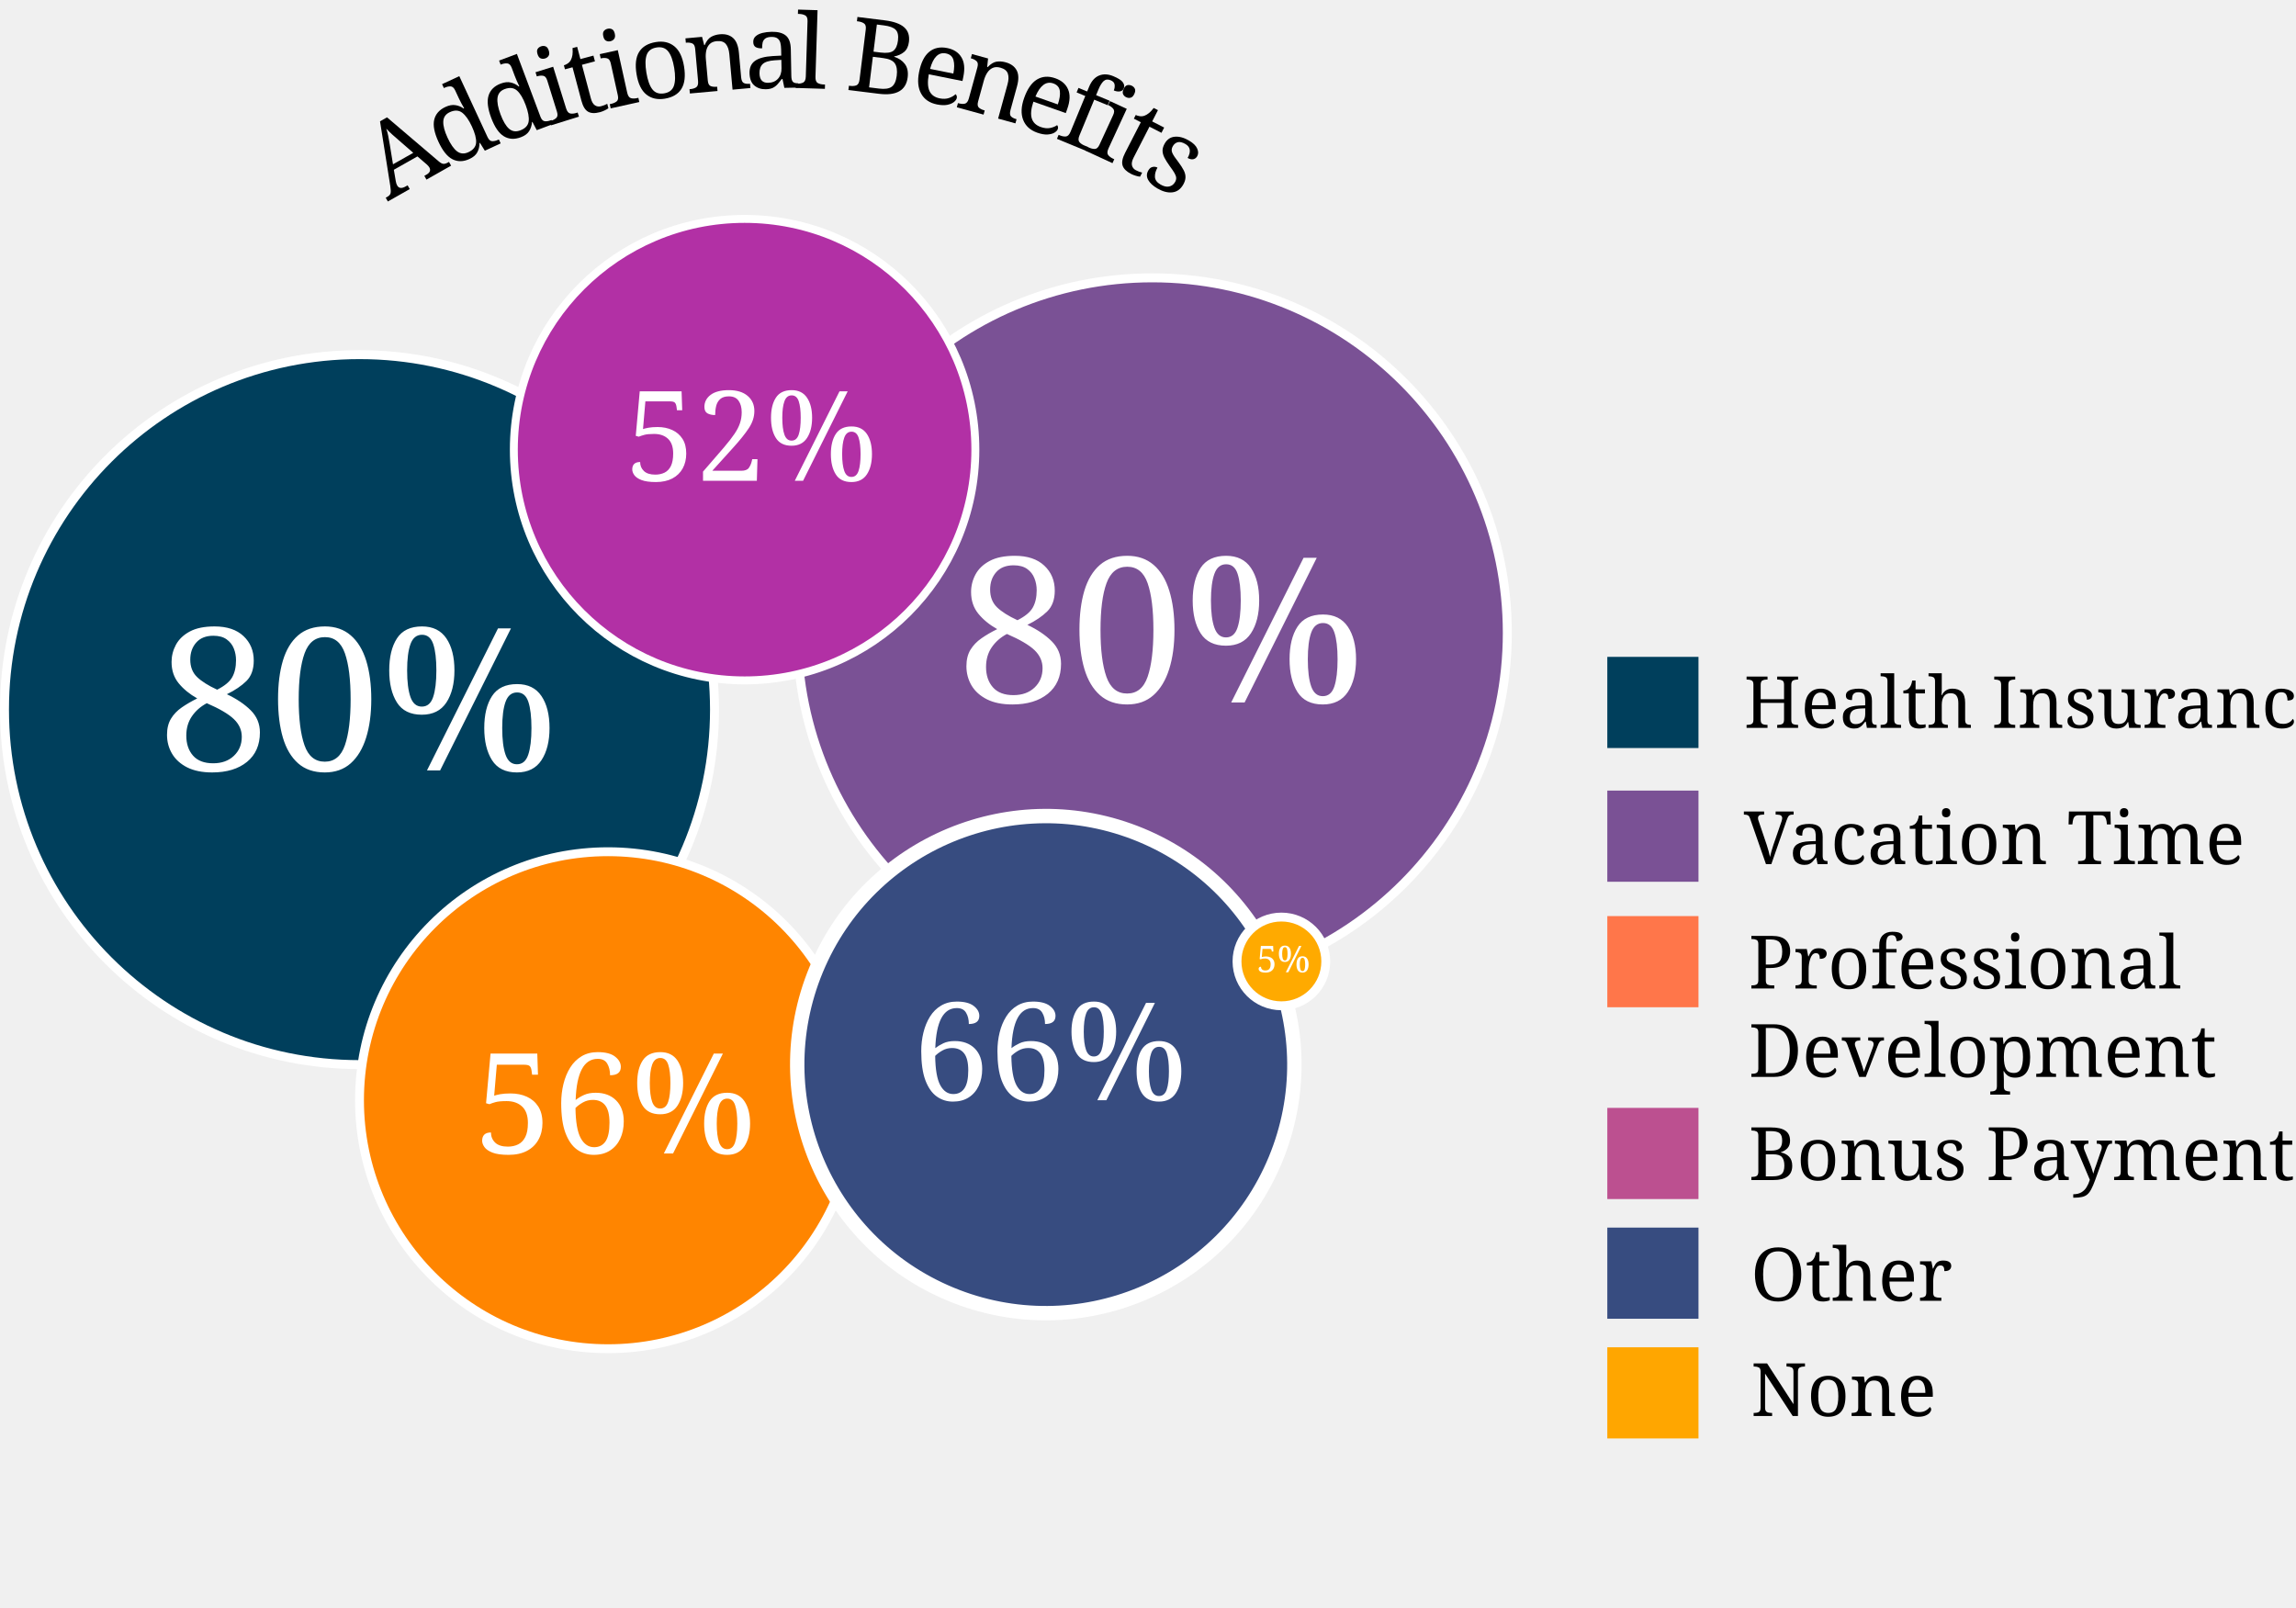
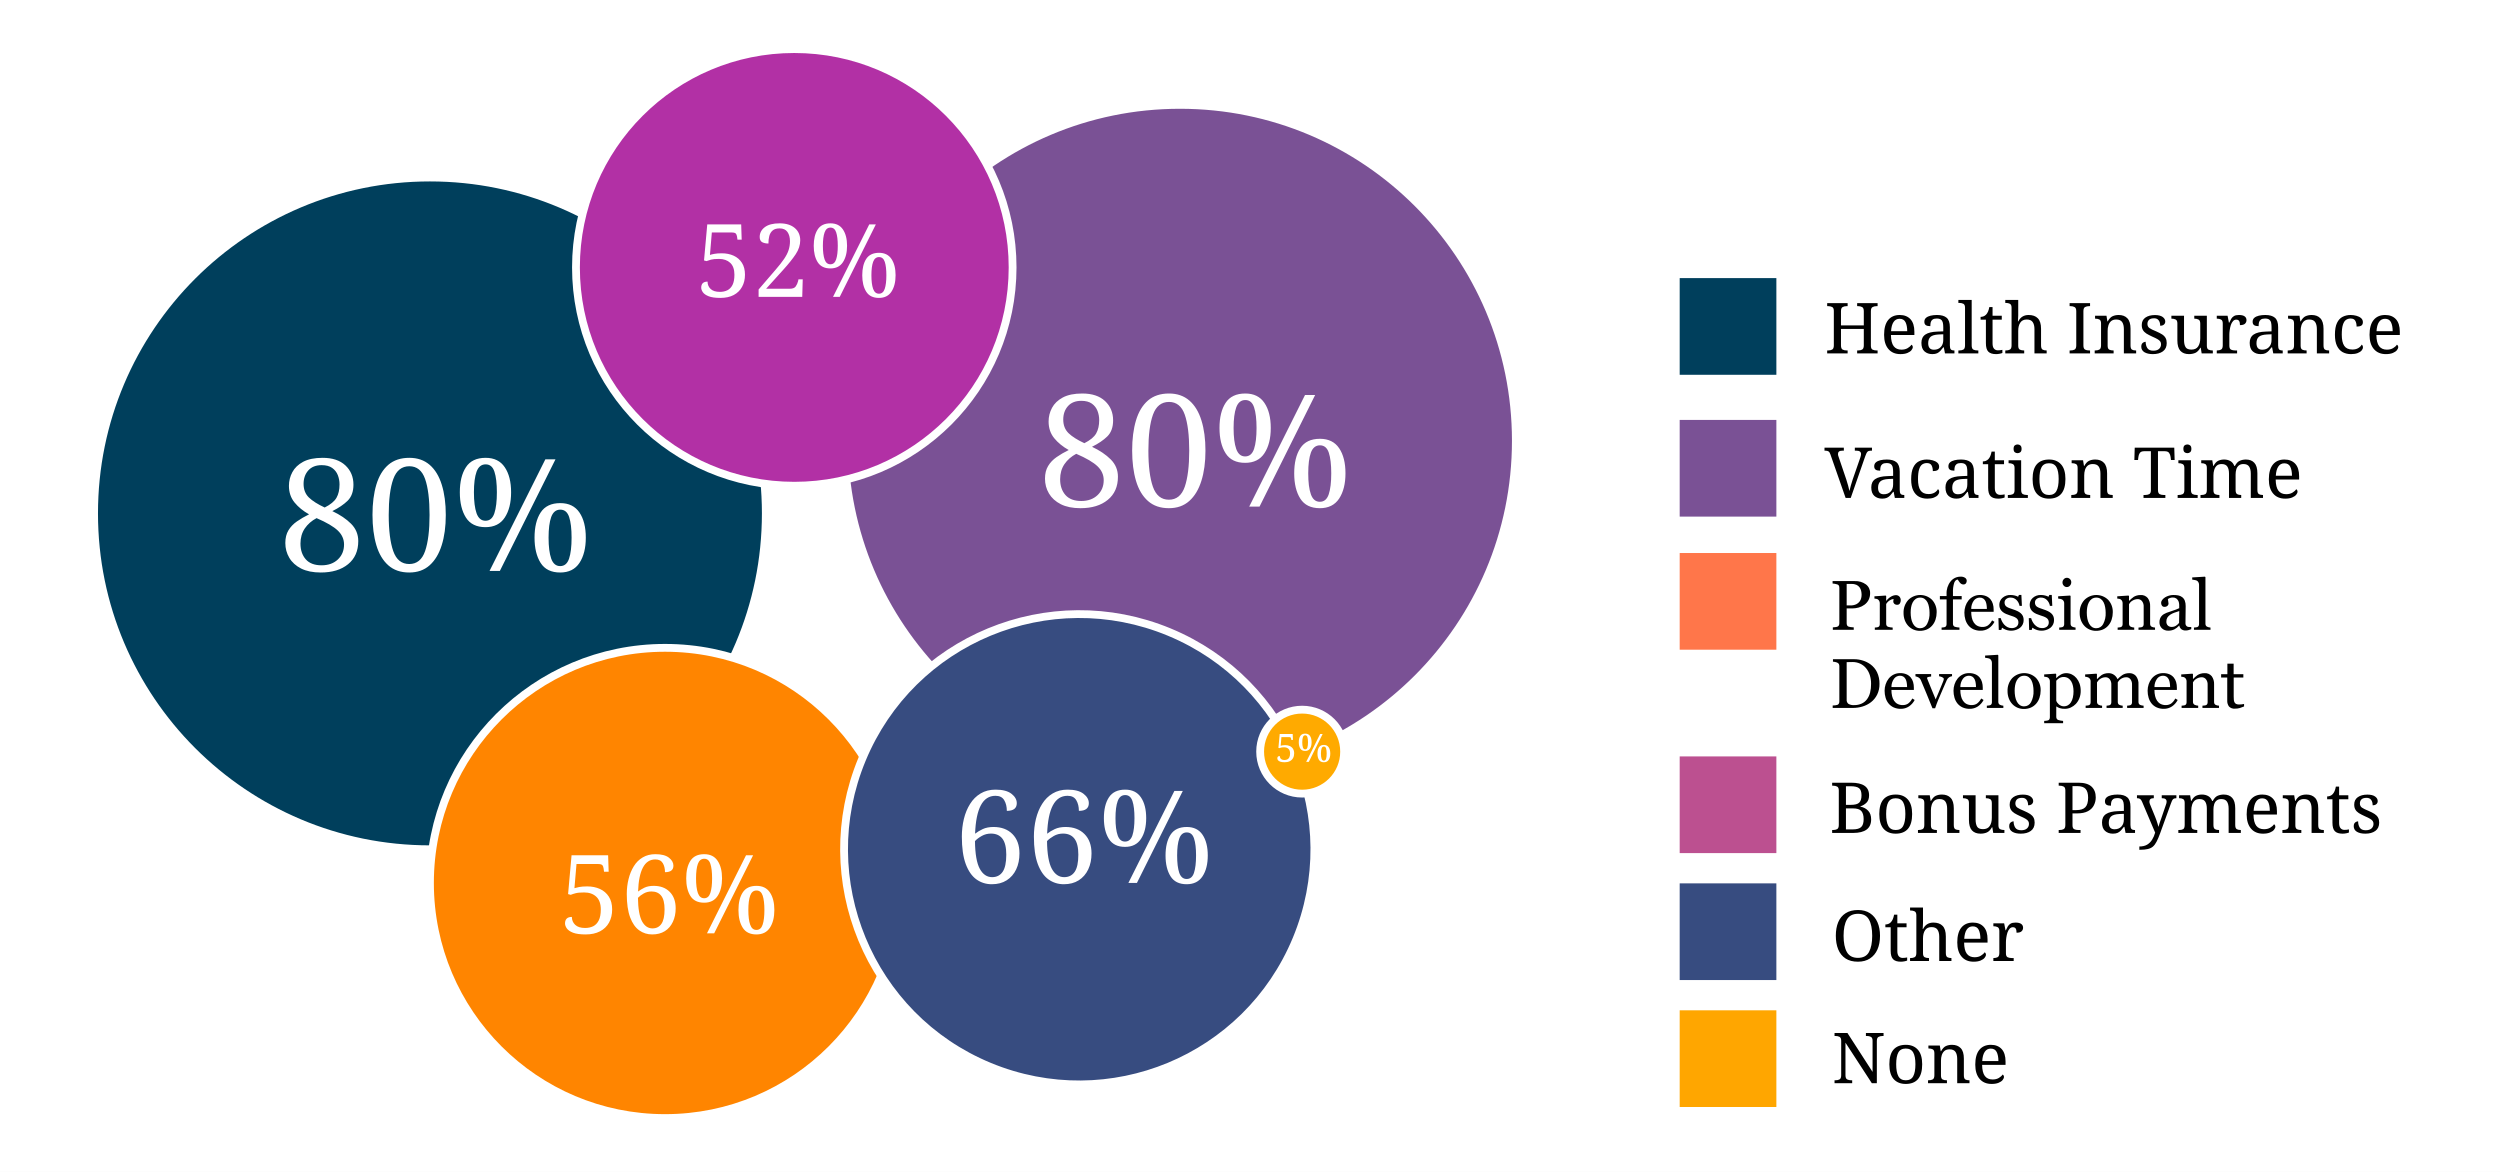
- <svg xmlns="http://www.w3.org/2000/svg" viewBox="0 0 623.295 436.453">
+ <svg xmlns="http://www.w3.org/2000/svg" viewBox="0 0 640 300">
  <defs>
-     <style>.cls-1{font-size:28px;}.cls-1,.cls-11,.cls-13,.cls-15,.cls-17,.cls-19,.cls-2,.cls-21,.cls-3{font-family:Georgia;}.cls-2{font-size:20px;}.cls-3{font-size:19.5px;}.cls-10,.cls-4{fill:#003f5c;}.cls-12,.cls-5{fill:#7a5195;}.cls-6{fill:#ff764a;}.cls-7{fill:#bc5090;}.cls-18,.cls-8{fill:#374c80;}.cls-9{fill:#ffa600;}.cls-10,.cls-12,.cls-14,.cls-16,.cls-18,.cls-20{stroke:#fff;stroke-miterlimit:10;}.cls-10{stroke-width:2.435px;}.cls-11{font-size:54px;}.cls-11,.cls-13,.cls-15,.cls-17,.cls-19,.cls-21{fill:#fff;}.cls-12{stroke-width:2.435px;}.cls-13{font-size:55px;}.cls-14{fill:#b230a5;stroke-width:2.153px;}.cls-15{font-size:34px;}.cls-16{fill:#ff8500;stroke-width:2.408px;}.cls-17{font-size:38px;}.cls-18{stroke-width:3.903px;}.cls-19{font-size:37px;}.cls-20{fill:#fa0;stroke-width:2.409px;}.cls-21{font-size:10px;}</style>
+     <style>.cls-1,.cls-10,.cls-13,.cls-15,.cls-17,.cls-19{fill:#fff;}.cls-2{font-size:18px;}.cls-10,.cls-13,.cls-15,.cls-17,.cls-19,.cls-2{font-family:Georgia;}.cls-3,.cls-9{fill:#003f5c;}.cls-11,.cls-4{fill:#7a5195;}.cls-5{fill:#ff764a;}.cls-6{fill:#bc5090;}.cls-16,.cls-7{fill:#374c80;}.cls-8{fill:#ffa600;}.cls-11,.cls-12,.cls-14,.cls-16,.cls-18,.cls-9{stroke:#fff;stroke-miterlimit:10;stroke-width:2px;}.cls-10{font-size:40px;}.cls-12{fill:#b230a5;}.cls-13{font-size:26px;}.cls-14{fill:#ff8500;}.cls-15{font-size:28px;}.cls-17{font-size:33px;}.cls-18{fill:#fa0;}.cls-19{font-size:10px;}</style>
  </defs>
  <g id="Layer_2" data-name="Layer 2">
    <g id="Actual_Role_Breakdown" data-name="Actual Role Breakdown">
-       <g id="Headline">
-         <text id="Headline-2" data-name="Headline" class="cls-1" transform="translate(105.2912 54.6999) rotate(-29.5286)">A</text>
-         <text class="cls-1" transform="translate(120.7776 45.9443) rotate(-24.8665)">d</text>
-         <text class="cls-1" transform="translate(134.5206 39.5366) rotate(-20.5526)">d</text>
-         <text class="cls-1" transform="matrix(0.9548, -0.2972, 0.2972, 0.9548, 148.9576, 34.2225)">i</text>
-         <text class="cls-1" transform="translate(156.3007 31.9098) rotate(-14.886)">t</text>
-         <text class="cls-1" transform="translate(165.1604 29.5596) rotate(-12.4837)">i</text>
-         <text class="cls-1" transform="translate(172.5024 27.8196) rotate(-9.3624)">o</text>
-         <text class="cls-1" transform="translate(186.5056 25.4515) rotate(-5.1477)">n</text>
-         <text class="cls-1" transform="translate(202.1499 24.057) rotate(-1.0984)">a</text>
-         <text class="cls-1" transform="matrix(0.9995, 0.0313, -0.0313, 0.9995, 215.6223, 23.8592)">l</text>
-         <text class="cls-1" transform="matrix(0.9979, 0.0652, -0.0652, 0.9979, 223.2203, 24.1008)"> </text>
-         <text class="cls-1" transform="matrix(0.9924, 0.123, -0.123, 0.9924, 229.2597, 24.3057)">B</text>
-         <text class="cls-1" transform="matrix(0.9805, 0.1964, -0.1964, 0.9805, 246.5327, 26.5019)">e</text>
-         <text class="cls-1" transform="translate(258.9936 28.9127) rotate(15.3648)">n</text>
-         <text class="cls-1" transform="translate(274.0978 33.0864) rotate(19.4025)">e</text>
-         <text class="cls-1" transform="translate(286.2373 37.4059) rotate(22.4423)">f</text>
-         <text class="cls-1" transform="matrix(0.908, 0.4189, -0.4189, 0.908, 294.1986, 40.6937)">i</text>
-         <text class="cls-1" transform="translate(301.2143 43.9025) rotate(27.1624)">t</text>
-         <text class="cls-1" transform="matrix(0.8654, 0.5011, -0.5011, 0.8654, 309.2813, 47.9891)">s</text>
+       <g id="background">
+         <rect class="cls-1" width="640" height="300" />
      </g>
      <g id="Legend">
-         <text class="cls-2" transform="translate(475.293 384.439)">None </text>
-         <text class="cls-2" transform="translate(475.2932 353.146)">Other</text>
-         <text class="cls-2" transform="translate(474.6802 320.3689)">Bonus Payments</text>
-         <text class="cls-2" transform="translate(474.6802 268.3689)">Professional<tspan x="0" y="24">Development</tspan>
-         </text>
-         <text class="cls-2" transform="translate(473.4082 234.6035)">Vacation Time</text>
-         <text class="cls-3" transform="translate(473.4082 197.6035)">Health Insurance</text>
-         <rect id="Swatch_1" data-name="Swatch 1" class="cls-4" x="436.337" y="178.332" width="24.751" height="24.751" transform="translate(639.4197 -258.0059) rotate(90)" />
-         <rect id="Swatch_2" data-name="Swatch 2" class="cls-5" x="436.337" y="214.638" width="24.751" height="24.751" transform="translate(675.7258 -221.6999) rotate(90)" />
-         <rect id="Swatch_3" data-name="Swatch 3" class="cls-6" x="436.337" y="248.709" width="24.751" height="24.751" transform="translate(709.7973 -187.6284) rotate(90)" />
-         <rect id="Swatch_4" data-name="Swatch 4" class="cls-7" x="436.337" y="300.781" width="24.751" height="24.751" transform="translate(761.8687 -135.5569) rotate(90)" />
-         <rect id="Swatch_5" data-name="Swatch 5" class="cls-8" x="436.337" y="333.279" width="24.751" height="24.751" transform="translate(794.367 -103.0587) rotate(90)" />
-         <rect id="Swatch_6" data-name="Swatch 6" class="cls-9" x="436.337" y="365.777" width="24.751" height="24.751" transform="translate(826.8652 -70.5604) rotate(90)" />
+         <text class="cls-2" transform="translate(468.9556 277.3018)">None </text>
+         <text class="cls-2" transform="translate(468.9558 246.0088)">Other</text>
+         <text class="cls-2" transform="translate(468.3428 213.2317)">Bonus Payments</text>
+         <path d="M478.749,151.836a3.772,3.772,0,0,1-.382,1.727,3.467,3.467,0,0,1-1.06,1.243,4.57,4.57,0,0,1-1.468.721,6.144,6.144,0,0,1-1.696.229h-1.397v3.779a1.325,1.325,0,0,0,.102.54.691.691,0,0,0,.417.356,2.735,2.735,0,0,0,.558.114,7.072,7.072,0,0,0,.734.061v.624h-5.353v-.624c.141-.012.345-.032.61-.061a2.097,2.097,0,0,0,.558-.114.763.763,0,0,0,.383-.334,1.19,1.19,0,0,0,.118-.562v-9a1.639,1.639,0,0,0-.088-.554.641.641,0,0,0-.413-.369,3.689,3.689,0,0,0-.664-.162c-.219-.032-.408-.055-.566-.066v-.624h5.695a4.499,4.499,0,0,1,2.826.839A2.69,2.69,0,0,1,478.749,151.836Zm-2.672,2.127a2.361,2.361,0,0,0,.396-.874,3.933,3.933,0,0,0,.097-.813,4.62,4.62,0,0,0-.118-1.02,2.384,2.384,0,0,0-.409-.905,2.044,2.044,0,0,0-.809-.642,3.006,3.006,0,0,0-1.248-.229h-1.239v5.51h.896a3.469,3.469,0,0,0,1.543-.295A2.256,2.256,0,0,0,476.077,153.963Z" />
+         <path d="M486.589,153.682a1.457,1.457,0,0,1-.22.796.744.744,0,0,1-.677.347,1.025,1.025,0,0,1-.751-.255.772.772,0,0,1-.26-.562,1.767,1.767,0,0,1,.031-.351c.019-.105.039-.211.057-.316a1.946,1.946,0,0,0-.967.334,2.856,2.856,0,0,0-.94.949v5.045a.955.955,0,0,0,.118.501.722.722,0,0,0,.374.29,2.344,2.344,0,0,0,.567.132c.23.029.432.05.602.062v.58h-4.57v-.58c.135-.012.274-.024.418-.035a1.601,1.601,0,0,0,.373-.07.635.635,0,0,0,.365-.276.997.997,0,0,0,.118-.514V154.41a1.208,1.208,0,0,0-.128-.536,1.061,1.061,0,0,0-.355-.421,1.178,1.178,0,0,0-.396-.153,3.506,3.506,0,0,0-.492-.066v-.58l2.883-.193.123.123v1.221h.044a3.941,3.941,0,0,1,1.213-1.081,2.565,2.565,0,0,1,1.222-.369,1.198,1.198,0,0,1,.901.36A1.337,1.337,0,0,1,486.589,153.682Z" />
+         <path d="M495.782,156.81a5.736,5.736,0,0,1-.29,1.798,4.29,4.29,0,0,1-.827,1.498,3.856,3.856,0,0,1-1.407,1.046,4.523,4.523,0,0,1-1.795.343,4.056,4.056,0,0,1-1.576-.312,3.95,3.95,0,0,1-1.328-.909,4.348,4.348,0,0,1-.91-1.437,5.08,5.08,0,0,1-.339-1.903,4.727,4.727,0,0,1,1.184-3.322,4.332,4.332,0,0,1,6.105-.065A4.499,4.499,0,0,1,495.782,156.81Zm-1.819.018a7.823,7.823,0,0,0-.133-1.393,4.383,4.383,0,0,0-.396-1.243,2.432,2.432,0,0,0-.739-.874,1.858,1.858,0,0,0-1.119-.33,1.974,1.974,0,0,0-1.157.334,2.465,2.465,0,0,0-.779.914,4.045,4.045,0,0,0-.396,1.222,8.069,8.069,0,0,0-.114,1.327,8.281,8.281,0,0,0,.137,1.56,4.5,4.5,0,0,0,.436,1.278,2.491,2.491,0,0,0,.753.884,1.893,1.893,0,0,0,1.122.32,1.96,1.96,0,0,0,1.744-1.063A5.683,5.683,0,0,0,493.963,156.828Z" />
+         <path d="M503.481,148.681a1.058,1.058,0,0,1-.211.668.76.76,0,0,1-.642.273.969.969,0,0,1-.478-.114,1.481,1.481,0,0,1-.383-.308,2.849,2.849,0,0,1-.325-.439q-.149-.246-.255-.396-.589.026-.91.82a7.301,7.301,0,0,0-.32,2.53v.886H502.19v.843H499.957v6.223a.937.937,0,0,0,.119.501.712.712,0,0,0,.373.29,2.643,2.643,0,0,0,.562.127c.234.033.436.055.607.066v.58h-4.57v-.58c.135-.012.274-.024.417-.035a1.592,1.592,0,0,0,.374-.07.624.624,0,0,0,.364-.277.976.976,0,0,0,.119-.514v-6.311h-1.714v-.843h1.714v-.553a4.825,4.825,0,0,1,1.023-3.198,3.209,3.209,0,0,1,2.562-1.224,1.897,1.897,0,0,1,1.178.308A.919.919,0,0,1,503.481,148.681Z" />
+         <path d="M510.583,159.192a4.438,4.438,0,0,1-1.459,1.652,3.673,3.673,0,0,1-2.101.615,4.266,4.266,0,0,1-1.832-.369,3.592,3.592,0,0,1-1.297-1.002,4.239,4.239,0,0,1-.76-1.477,6.202,6.202,0,0,1-.251-1.784,5.241,5.241,0,0,1,.269-1.657,4.663,4.663,0,0,1,.786-1.463,3.8,3.8,0,0,1,1.243-1.005,3.579,3.579,0,0,1,1.666-.383,4.007,4.007,0,0,1,1.626.299,2.893,2.893,0,0,1,1.099.817,3.247,3.247,0,0,1,.602,1.16,5.055,5.055,0,0,1,.198,1.45v.58h-5.739a6.889,6.889,0,0,0,.162,1.551A3.727,3.727,0,0,0,505.31,159.4a2.451,2.451,0,0,0,.896.807,2.771,2.771,0,0,0,1.318.295,2.427,2.427,0,0,0,1.349-.366,3.627,3.627,0,0,0,1.095-1.321Zm-1.942-3.305a7.031,7.031,0,0,0-.084-1.052,3.202,3.202,0,0,0-.268-.938,1.789,1.789,0,0,0-.554-.657,1.512,1.512,0,0,0-.905-.253,1.882,1.882,0,0,0-1.533.766,3.567,3.567,0,0,0-.664,2.134Z" />
+         <path d="M517.307,156.986a2.215,2.215,0,0,1,.554.73,2.374,2.374,0,0,1,.193,1.011,2.462,2.462,0,0,1-.901,1.969,3.851,3.851,0,0,1-3.727.492,3.847,3.847,0,0,1-.909-.501l-.176.571h-.659l-.088-3.015H512.2a3.37,3.37,0,0,0,.299.803,3.864,3.864,0,0,0,.554.829,3.03,3.03,0,0,0,.822.652,2.18,2.18,0,0,0,1.076.265,1.963,1.963,0,0,0,1.301-.385,1.357,1.357,0,0,0,.457-1.101,1.337,1.337,0,0,0-.144-.638,1.425,1.425,0,0,0-.427-.47,3.361,3.361,0,0,0-.712-.364q-.422-.163-.94-.321a8.636,8.636,0,0,1-.919-.339,3.642,3.642,0,0,1-.865-.505,2.477,2.477,0,0,1-.633-.756,2.158,2.158,0,0,1-.246-1.055,2.371,2.371,0,0,1,.791-1.802,2.982,2.982,0,0,1,2.118-.738,4.327,4.327,0,0,1,1.042.132,3.612,3.612,0,0,1,.865.316l.202-.457h.633l.132,2.786h-.607a2.795,2.795,0,0,0-.796-1.522,2.065,2.065,0,0,0-1.489-.586,1.657,1.657,0,0,0-1.134.363,1.125,1.125,0,0,0-.413.876,1.44,1.44,0,0,0,.136.659,1.224,1.224,0,0,0,.409.448,3.381,3.381,0,0,0,.663.329q.401.155.989.348a8.573,8.573,0,0,1,1.095.431A3.606,3.606,0,0,1,517.307,156.986Z" />
+         <path d="M525.085,156.986a2.215,2.215,0,0,1,.554.73,2.374,2.374,0,0,1,.193,1.011,2.466,2.466,0,0,1-.9,1.969,3.851,3.851,0,0,1-3.727.492,3.818,3.818,0,0,1-.91-.501l-.176.571H519.46l-.088-3.015h.606a3.37,3.37,0,0,0,.299.803,3.864,3.864,0,0,0,.554.829,3.054,3.054,0,0,0,.821.652,2.19,2.19,0,0,0,1.077.265,1.963,1.963,0,0,0,1.301-.385,1.357,1.357,0,0,0,.457-1.101,1.314,1.314,0,0,0-.145-.638,1.4,1.4,0,0,0-.426-.47,3.356,3.356,0,0,0-.712-.364q-.422-.163-.94-.321a8.469,8.469,0,0,1-.918-.339,3.61,3.61,0,0,1-.866-.505,2.477,2.477,0,0,1-.633-.756,2.158,2.158,0,0,1-.246-1.055,2.371,2.371,0,0,1,.791-1.802,2.982,2.982,0,0,1,2.118-.738,4.308,4.308,0,0,1,1.041.132,3.59,3.59,0,0,1,.866.316l.202-.457h.633l.132,2.786h-.607a2.806,2.806,0,0,0-.795-1.522,2.071,2.071,0,0,0-1.49-.586,1.657,1.657,0,0,0-1.134.363,1.125,1.125,0,0,0-.413.876,1.414,1.414,0,0,0,.137.659,1.205,1.205,0,0,0,.408.448,3.336,3.336,0,0,0,.664.329q.398.155.988.348a8.443,8.443,0,0,1,1.094.431A3.575,3.575,0,0,1,525.085,156.986Z" />
+         <path d="M531.343,161.231h-4.184v-.58c.135-.012.274-.024.417-.035a1.592,1.592,0,0,0,.374-.07.627.627,0,0,0,.364-.276.979.979,0,0,0,.119-.514V154.41a1.062,1.062,0,0,0-.127-.514,1.143,1.143,0,0,0-.356-.391,1.624,1.624,0,0,0-.483-.181,3.686,3.686,0,0,0-.58-.092v-.58l3.059-.193.123.123v7.066a1.005,1.005,0,0,0,.117.51.705.705,0,0,0,.371.299,2.902,2.902,0,0,0,.376.127,2.23,2.23,0,0,0,.41.066Zm-1.099-12.19a1.273,1.273,0,0,1-.33.874,1.037,1.037,0,0,1-.812.374,1.022,1.022,0,0,1-.777-.356,1.157,1.157,0,0,1-.33-.812,1.206,1.206,0,0,1,.33-.844,1.019,1.019,0,0,1,.777-.36,1.085,1.085,0,0,1,.822.339A1.111,1.111,0,0,1,530.244,149.042Z" />
+         <path d="M540.87,156.81a5.736,5.736,0,0,1-.29,1.798,4.29,4.29,0,0,1-.827,1.498,3.856,3.856,0,0,1-1.407,1.046,4.524,4.524,0,0,1-1.795.343,4.056,4.056,0,0,1-1.576-.312,3.95,3.95,0,0,1-1.328-.909,4.348,4.348,0,0,1-.91-1.437,5.08,5.08,0,0,1-.339-1.903,4.727,4.727,0,0,1,1.184-3.322,4.332,4.332,0,0,1,6.105-.065A4.499,4.499,0,0,1,540.87,156.81Zm-1.819.018a7.823,7.823,0,0,0-.133-1.393,4.383,4.383,0,0,0-.396-1.243,2.432,2.432,0,0,0-.739-.874,1.858,1.858,0,0,0-1.119-.33,1.974,1.974,0,0,0-1.157.334,2.465,2.465,0,0,0-.779.914,4.045,4.045,0,0,0-.396,1.222,8.069,8.069,0,0,0-.114,1.327,8.281,8.281,0,0,0,.137,1.56,4.497,4.497,0,0,0,.436,1.278,2.491,2.491,0,0,0,.753.884,1.893,1.893,0,0,0,1.122.32,1.96,1.96,0,0,0,1.744-1.063A5.683,5.683,0,0,0,539.051,156.828Z" />
+         <path d="M551.69,161.231h-4.236v-.58c.135-.012.283-.024.443-.035a1.664,1.664,0,0,0,.4-.07.633.633,0,0,0,.365-.277.995.995,0,0,0,.118-.514v-4.456a2.101,2.101,0,0,0-.436-1.424,1.357,1.357,0,0,0-1.061-.501,2.446,2.446,0,0,0-.856.145,3.1,3.1,0,0,0-.688.356,1.97,1.97,0,0,0-.462.435,4.09,4.09,0,0,0-.251.374v4.983a.902.902,0,0,0,.123.492.791.791,0,0,0,.369.299,1.722,1.722,0,0,0,.4.132,3.579,3.579,0,0,0,.443.062v.58h-4.245v-.58c.135-.012.274-.024.417-.035a1.592,1.592,0,0,0,.374-.07.627.627,0,0,0,.364-.276.978.978,0,0,0,.119-.514V154.41a1.204,1.204,0,0,0-.127-.549,1.099,1.099,0,0,0-.356-.408,1.179,1.179,0,0,0-.396-.153,3.508,3.508,0,0,0-.492-.066v-.58l2.883-.193.123.123v1.221h.044q.211-.211.527-.505a4.591,4.591,0,0,1,.598-.479,3.15,3.15,0,0,1,.773-.352,3.373,3.373,0,0,1,1.011-.141,2.189,2.189,0,0,1,1.85.778,3.283,3.283,0,0,1,.603,2.069v4.509a1.012,1.012,0,0,0,.105.496.693.693,0,0,0,.36.295,2.29,2.29,0,0,0,.365.123,2.808,2.808,0,0,0,.426.053Z" />
+         <path d="M560.962,161.073c-.275.1-.517.18-.726.242a2.52,2.52,0,0,1-.707.092,1.727,1.727,0,0,1-1.094-.32,1.479,1.479,0,0,1-.523-.936h-.053a4.276,4.276,0,0,1-1.227.967,3.433,3.433,0,0,1-1.577.334,2.236,2.236,0,0,1-1.605-.598,2.063,2.063,0,0,1-.628-1.564,2.665,2.665,0,0,1,.141-.896,2.234,2.234,0,0,1,1.002-1.183,5.17,5.17,0,0,1,.677-.329q.396-.149,1.603-.554a11.978,11.978,0,0,0,1.631-.633v-.87a3.517,3.517,0,0,0-.049-.439,1.819,1.819,0,0,0-.206-.615,1.754,1.754,0,0,0-.497-.567,1.491,1.491,0,0,0-.909-.241,2.052,2.052,0,0,0-.751.135,1.371,1.371,0,0,0-.488.286,2.353,2.353,0,0,0,.084.519,2.737,2.737,0,0,1,.083.633.758.758,0,0,1-.276.562,1.096,1.096,0,0,1-.769.255.721.721,0,0,1-.646-.312,1.233,1.233,0,0,1,.08-1.473,2.841,2.841,0,0,1,.742-.659,4.002,4.002,0,0,1,.958-.417,3.729,3.729,0,0,1,1.099-.172,7.178,7.178,0,0,1,1.287.102,2.359,2.359,0,0,1,.998.435,2.032,2.032,0,0,1,.682.883,3.785,3.785,0,0,1,.232,1.437q0,1.257-.026,2.228-.026.973-.026,2.123a1.064,1.064,0,0,0,.119.545.954.954,0,0,0,.364.343.897.897,0,0,0,.417.088c.191.006.386.009.585.009Zm-3.067-4.641q-.747.22-1.31.432a5.298,5.298,0,0,0-1.046.528,2.394,2.394,0,0,0-.694.709,1.806,1.806,0,0,0-.255.974,1.37,1.37,0,0,0,.383,1.074,1.393,1.393,0,0,0,.971.344,1.997,1.997,0,0,0,1.099-.304,3.223,3.223,0,0,0,.8-.718Z" />
+         <path d="M565.884,161.231h-4.228v-.58c.135-.012.278-.024.431-.039a2.063,2.063,0,0,0,.378-.066.652.652,0,0,0,.369-.277.961.961,0,0,0,.123-.515V149.71a1.315,1.315,0,0,0-.137-.594,1.137,1.137,0,0,0-.355-.435,1.804,1.804,0,0,0-.58-.193,5.277,5.277,0,0,0-.677-.105V147.82l3.261-.193.123.132v11.891a1.005,1.005,0,0,0,.114.506.733.733,0,0,0,.369.303,2.062,2.062,0,0,0,.382.132,2.843,2.843,0,0,0,.427.062Z" />
+         <path d="M481.148,175.07a5.99,5.99,0,0,1-.598,2.76,5.648,5.648,0,0,1-1.556,1.916,6.756,6.756,0,0,1-2.171,1.116,8.438,8.438,0,0,1-2.487.369h-5.168v-.624a5.86,5.86,0,0,0,.663-.048,2.102,2.102,0,0,0,.541-.11.754.754,0,0,0,.383-.339,1.149,1.149,0,0,0,.118-.54v-9a1.373,1.373,0,0,0-.101-.536.761.761,0,0,0-.4-.378,2.394,2.394,0,0,0-.589-.193,4.883,4.883,0,0,0-.545-.079v-.624h5.449a7.287,7.287,0,0,1,2.215.347,6.629,6.629,0,0,1,1.899.937,5.393,5.393,0,0,1,1.723,2.048A6.665,6.665,0,0,1,481.148,175.07Zm-2.153-.005a7.229,7.229,0,0,0-.334-2.27,5.209,5.209,0,0,0-.976-1.77,4.287,4.287,0,0,0-1.49-1.133,4.575,4.575,0,0,0-1.964-.413c-.24,0-.511.005-.813.013-.301.01-.525.017-.672.022v9.581a1.226,1.226,0,0,0,.466,1.106,2.642,2.642,0,0,0,1.433.308,4.513,4.513,0,0,0,1.951-.396,3.511,3.511,0,0,0,1.353-1.098,4.876,4.876,0,0,0,.795-1.708A8.971,8.971,0,0,0,478.995,175.065Z" />
+         <path d="M490.157,179.192a4.438,4.438,0,0,1-1.459,1.652,3.673,3.673,0,0,1-2.1.615,4.267,4.267,0,0,1-1.832-.369,3.591,3.591,0,0,1-1.297-1.002,4.237,4.237,0,0,1-.76-1.477,6.202,6.202,0,0,1-.251-1.784,5.239,5.239,0,0,1,.269-1.657,4.661,4.661,0,0,1,.786-1.463,3.802,3.802,0,0,1,1.243-1.006,3.579,3.579,0,0,1,1.666-.383,4.008,4.008,0,0,1,1.626.299,2.894,2.894,0,0,1,1.099.817,3.247,3.247,0,0,1,.602,1.16,5.051,5.051,0,0,1,.198,1.45v.58H484.207a6.889,6.889,0,0,0,.162,1.551,3.727,3.727,0,0,0,.515,1.224,2.451,2.451,0,0,0,.896.807,2.771,2.771,0,0,0,1.318.295,2.428,2.428,0,0,0,1.349-.366,3.628,3.628,0,0,0,1.095-1.321Zm-1.942-3.305a7.044,7.044,0,0,0-.084-1.052,3.205,3.205,0,0,0-.268-.938,1.789,1.789,0,0,0-.554-.657,1.512,1.512,0,0,0-.905-.254,1.883,1.883,0,0,0-1.533.767,3.567,3.567,0,0,0-.664,2.134Z" />
+         <path d="M499.72,173.102a2.167,2.167,0,0,0-.751.286,1.68,1.68,0,0,0-.611.76q-.518,1.178-1.072,2.457-.554,1.277-1.151,2.685-.176.404-.374.958-.196.554-.364,1.063H494.71q-.835-2.065-1.538-3.767-.703-1.699-1.459-3.484a1.32,1.32,0,0,0-.566-.629,2.314,2.314,0,0,0-.787-.285v-.58H494.37v.615a3.186,3.186,0,0,0-.659.109c-.264.067-.396.16-.396.276a.57.57,0,0,0,.044.137c.029.073.059.156.088.25q.359.895,1.017,2.502t1.069,2.59q.316-.754.795-1.878.48-1.125,1.033-2.512.088-.237.167-.443a1.155,1.155,0,0,0,.079-.417.344.344,0,0,0-.144-.268,1.494,1.494,0,0,0-.348-.206,2.235,2.235,0,0,0-.396-.132q-.193-.044-.316-.062v-.562H499.72Z" />
+         <path d="M507.797,179.192a4.438,4.438,0,0,1-1.459,1.652,3.673,3.673,0,0,1-2.101.615,4.277,4.277,0,0,1-1.833-.369,3.605,3.605,0,0,1-1.296-1.002,4.273,4.273,0,0,1-.761-1.477,6.269,6.269,0,0,1-.25-1.784,5.294,5.294,0,0,1,.268-1.657,4.704,4.704,0,0,1,.787-1.463,3.787,3.787,0,0,1,1.244-1.006,3.569,3.569,0,0,1,1.665-.383,4.008,4.008,0,0,1,1.626.299,2.893,2.893,0,0,1,1.099.817,3.28,3.28,0,0,1,.603,1.16,5.126,5.126,0,0,1,.197,1.45v.58h-5.739a6.773,6.773,0,0,0,.163,1.551,3.685,3.685,0,0,0,.514,1.224,2.453,2.453,0,0,0,.896.807,2.772,2.772,0,0,0,1.318.295,2.435,2.435,0,0,0,1.35-.366,3.646,3.646,0,0,0,1.094-1.321Zm-1.942-3.305a7.298,7.298,0,0,0-.083-1.052,3.263,3.263,0,0,0-.269-.938,1.787,1.787,0,0,0-.554-.657,1.512,1.512,0,0,0-.905-.254,1.887,1.887,0,0,0-1.534.767,3.58,3.58,0,0,0-.663,2.134Z" />
+         <path d="M512.859,181.231h-4.228v-.58c.135-.012.278-.024.431-.039a2.065,2.065,0,0,0,.378-.066.652.652,0,0,0,.369-.277.961.961,0,0,0,.123-.515V169.71a1.341,1.341,0,0,0-.136-.594,1.157,1.157,0,0,0-.356-.435,1.807,1.807,0,0,0-.58-.193,5.294,5.294,0,0,0-.677-.105v-.562l3.261-.193.123.132v11.892a1.006,1.006,0,0,0,.114.506.733.733,0,0,0,.369.303,2.021,2.021,0,0,0,.383.132,2.792,2.792,0,0,0,.426.062Z" />
+         <path d="M522.404,176.81a5.709,5.709,0,0,1-.291,1.798,4.29,4.29,0,0,1-.826,1.498,3.843,3.843,0,0,1-1.408,1.046,4.513,4.513,0,0,1-1.795.343,4.046,4.046,0,0,1-1.574-.312,3.941,3.941,0,0,1-1.328-.909,4.335,4.335,0,0,1-.911-1.437,5.098,5.098,0,0,1-.339-1.903,4.727,4.727,0,0,1,1.184-3.322,4.331,4.331,0,0,1,6.106-.065A4.499,4.499,0,0,1,522.404,176.81Zm-1.819.018a7.903,7.903,0,0,0-.132-1.393,4.411,4.411,0,0,0-.397-1.243,2.414,2.414,0,0,0-.74-.874,1.854,1.854,0,0,0-1.117-.33,1.975,1.975,0,0,0-1.158.334,2.456,2.456,0,0,0-.779.914,4.045,4.045,0,0,0-.397,1.222,8.079,8.079,0,0,0-.114,1.327,8.364,8.364,0,0,0,.137,1.56,4.469,4.469,0,0,0,.435,1.278,2.491,2.491,0,0,0,.753.884,1.896,1.896,0,0,0,1.123.32,1.958,1.958,0,0,0,1.742-1.063A5.662,5.662,0,0,0,520.585,176.828Z" />
+         <path d="M531.571,173.594a4.497,4.497,0,0,1,.804,1.429,5.564,5.564,0,0,1,.286,1.858,4.958,4.958,0,0,1-.343,1.876,4.588,4.588,0,0,1-.905,1.446,4.263,4.263,0,0,1-1.31.932,3.676,3.676,0,0,1-1.529.325,3.939,3.939,0,0,1-1.283-.176,3.037,3.037,0,0,1-.817-.413h-.07v2.607a1.04,1.04,0,0,0,.123.529.712.712,0,0,0,.378.308,3.884,3.884,0,0,0,.602.154,4.404,4.404,0,0,0,.646.084v.58H523.31v-.58q.272-.018.527-.044a2.437,2.437,0,0,0,.457-.088.595.595,0,0,0,.369-.308,1.188,1.188,0,0,0,.105-.519v-9.22a1.066,1.066,0,0,0-.132-.51,1.127,1.127,0,0,0-.343-.396,1.263,1.263,0,0,0-.439-.163,4.276,4.276,0,0,0-.545-.074v-.58l2.953-.193.123.105v.976l.07.018a3.793,3.793,0,0,1,1.134-.879,2.898,2.898,0,0,1,1.345-.352,3.218,3.218,0,0,1,1.481.343A3.651,3.651,0,0,1,531.571,173.594Zm-1.433,6.231a3.966,3.966,0,0,0,.518-1.266,7.135,7.135,0,0,0,.167-1.608,6.517,6.517,0,0,0-.141-1.327,3.787,3.787,0,0,0-.44-1.178,2.457,2.457,0,0,0-.782-.826,2.289,2.289,0,0,0-2.268-.031,3.376,3.376,0,0,0-.791.682v5.124a1.94,1.94,0,0,0,.259.492,2.351,2.351,0,0,0,.4.44,2.524,2.524,0,0,0,.589.356,1.955,1.955,0,0,0,.773.136,1.898,1.898,0,0,0,.949-.259A2.204,2.204,0,0,0,530.139,179.825Z" />
+         <path d="M548.763,181.231h-4.219v-.58c.135-.012.271-.024.409-.035a1.584,1.584,0,0,0,.364-.07.624.624,0,0,0,.364-.277.976.976,0,0,0,.119-.514v-4.474a2.131,2.131,0,0,0-.418-1.411,1.306,1.306,0,0,0-1.041-.496,2.438,2.438,0,0,0-.809.132,2.55,2.55,0,0,0-.694.369,2.279,2.279,0,0,0-.427.417,4.231,4.231,0,0,0-.259.374v5.001a1.074,1.074,0,0,0,.105.506.687.687,0,0,0,.36.303,3.015,3.015,0,0,0,.365.119,2.7,2.7,0,0,0,.426.057v.58h-4.131v-.58c.135-.012.266-.024.391-.035a1.54,1.54,0,0,0,.348-.07.633.633,0,0,0,.365-.277.995.995,0,0,0,.118-.514v-4.474a2.131,2.131,0,0,0-.419-1.411,1.313,1.313,0,0,0-1.043-.496,2.371,2.371,0,0,0-.811.137,2.664,2.664,0,0,0-.697.373,2.119,2.119,0,0,0-.432.435q-.176.242-.264.364v4.966a.948.948,0,0,0,.123.501.772.772,0,0,0,.369.308,1.81,1.81,0,0,0,.378.132,2.935,2.935,0,0,0,.431.062v.58h-4.21v-.58c.135-.012.274-.024.417-.035a1.592,1.592,0,0,0,.374-.07.627.627,0,0,0,.364-.276.978.978,0,0,0,.119-.514V174.375a1.012,1.012,0,0,0-.127-.505,1.173,1.173,0,0,0-.356-.382,1.471,1.471,0,0,0-.413-.171,2.574,2.574,0,0,0-.51-.084v-.58l2.9-.193.123.123v1.239h.061q.22-.22.536-.519a4.794,4.794,0,0,1,.589-.483,2.809,2.809,0,0,1,.768-.351,3.413,3.413,0,0,1,.998-.141,2.362,2.362,0,0,1,1.45.452,2.586,2.586,0,0,1,.87,1.095q.316-.308.557-.54a4.611,4.611,0,0,1,.637-.497,2.916,2.916,0,0,1,.785-.369,3.371,3.371,0,0,1,1.005-.141,2.208,2.208,0,0,1,1.737.721,3.257,3.257,0,0,1,.641,2.215v4.403a1.074,1.074,0,0,0,.105.506.687.687,0,0,0,.36.303,2.497,2.497,0,0,0,.4.119,3.826,3.826,0,0,0,.444.057Z" />
+         <path d="M557.49,179.192a4.438,4.438,0,0,1-1.459,1.652,3.673,3.673,0,0,1-2.101.615,4.277,4.277,0,0,1-1.833-.369,3.604,3.604,0,0,1-1.296-1.002,4.273,4.273,0,0,1-.761-1.477,6.272,6.272,0,0,1-.25-1.784,5.295,5.295,0,0,1,.268-1.657,4.704,4.704,0,0,1,.787-1.463,3.787,3.787,0,0,1,1.244-1.006,3.569,3.569,0,0,1,1.665-.383,4.008,4.008,0,0,1,1.626.299,2.894,2.894,0,0,1,1.099.817,3.281,3.281,0,0,1,.603,1.16,5.123,5.123,0,0,1,.197,1.45v.58H551.54a6.779,6.779,0,0,0,.163,1.551,3.683,3.683,0,0,0,.514,1.224,2.451,2.451,0,0,0,.896.807,2.771,2.771,0,0,0,1.318.295,2.436,2.436,0,0,0,1.35-.366,3.647,3.647,0,0,0,1.094-1.321Zm-1.942-3.305a7.299,7.299,0,0,0-.083-1.052,3.263,3.263,0,0,0-.269-.938,1.788,1.788,0,0,0-.554-.657,1.512,1.512,0,0,0-.905-.254,1.887,1.887,0,0,0-1.534.767,3.581,3.581,0,0,0-.663,2.134Z" />
+         <path d="M568.063,181.231h-4.236v-.58c.135-.012.282-.024.444-.035a1.673,1.673,0,0,0,.399-.07.625.625,0,0,0,.364-.277.977.977,0,0,0,.119-.514v-4.456a2.106,2.106,0,0,0-.435-1.424,1.358,1.358,0,0,0-1.062-.501,2.447,2.447,0,0,0-.855.145,3.051,3.051,0,0,0-.687.356,1.975,1.975,0,0,0-.463.435,4.064,4.064,0,0,0-.251.374v4.983a.902.902,0,0,0,.123.492.79.79,0,0,0,.369.299,1.742,1.742,0,0,0,.399.132,3.647,3.647,0,0,0,.444.062v.58h-4.245v-.58c.135-.012.273-.024.418-.035a1.603,1.603,0,0,0,.373-.07.635.635,0,0,0,.365-.276.996.996,0,0,0,.118-.514V174.41a1.18,1.18,0,0,0-.128-.549,1.08,1.08,0,0,0-.355-.408,1.179,1.179,0,0,0-.396-.153,3.506,3.506,0,0,0-.492-.066v-.58l2.883-.193.123.123v1.222h.044q.211-.211.527-.505a4.6,4.6,0,0,1,.598-.48,3.146,3.146,0,0,1,.773-.351,3.369,3.369,0,0,1,1.011-.141,2.193,2.193,0,0,1,1.851.778,3.295,3.295,0,0,1,.602,2.069v4.509a1.012,1.012,0,0,0,.105.496.693.693,0,0,0,.36.295,2.347,2.347,0,0,0,.364.123,2.859,2.859,0,0,0,.427.053Z" />
+         <path d="M574.48,180.853q-.571.237-1.081.399a4.147,4.147,0,0,1-1.248.163,1.868,1.868,0,0,1-1.533-.55,2.4,2.4,0,0,1-.444-1.551v-5.871h-1.565v-.844h1.6v-2.698h1.6v2.698h2.487v.844h-2.47v4.843a8.393,8.393,0,0,0,.04.909,1.673,1.673,0,0,0,.189.638.905.905,0,0,0,.422.387,1.804,1.804,0,0,0,.756.132c.146,0,.362-.014.646-.039a2.898,2.898,0,0,0,.603-.102Z" />
+         <text class="cls-2" transform="translate(467.0708 127.4663)">Vacation Time</text>
+         <text class="cls-2" transform="translate(467.0708 90.4663)">Health Insurance</text>
+         <rect id="Swatch_1" data-name="Swatch 1" class="cls-3" x="430" y="71.194" width="24.751" height="24.751" transform="translate(525.9451 -358.8057) rotate(90)" />
+         <rect id="Swatch_2" data-name="Swatch 2" class="cls-4" x="430" y="107.5" width="24.751" height="24.751" transform="translate(562.2511 -322.4997) rotate(90)" />
+         <rect id="Swatch_3" data-name="Swatch 3" class="cls-5" x="430" y="141.572" width="24.751" height="24.751" transform="translate(596.3226 -288.4282) rotate(90)" />
+         <rect id="Swatch_4" data-name="Swatch 4" class="cls-6" x="430" y="193.643" width="24.751" height="24.751" transform="translate(648.3941 -236.3567) rotate(90)" />
+         <rect id="Swatch_5" data-name="Swatch 5" class="cls-7" x="430" y="226.142" width="24.751" height="24.751" transform="translate(680.8924 -203.8584) rotate(90)" />
+         <rect id="Swatch_6" data-name="Swatch 6" class="cls-8" x="430" y="258.64" width="24.751" height="24.751" transform="translate(713.3906 -171.3602) rotate(90)" />
      </g>
      <g id="Circles">
-         <path class="cls-10" d="M193.969,192.656A96.376,96.376,0,1,1,97.592,96.279,96.378,96.378,0,0,1,193.969,192.656Z" />
-         <text class="cls-11" transform="translate(42.8552 209.1627)">80%</text>
-         <path class="cls-12" d="M409.189,171.807a96.376,96.376,0,1,1-96.377-96.376A96.377,96.377,0,0,1,409.189,171.807Z" />
-         <text class="cls-13" transform="translate(259.8218 190.7069)">80%</text>
-         <path class="cls-14" d="M264.78,122.076a62.644,62.644,0,1,1-62.642-62.645A62.644,62.644,0,0,1,264.78,122.076Z" />
-         <text class="cls-15" transform="translate(169.7632 130.5273)">52%</text>
-         <path class="cls-16" d="M232.52,298.698a67.463,67.463,0,1,1-67.461-67.463A67.463,67.463,0,0,1,232.52,298.698Z" />
-         <text class="cls-17" transform="translate(128.7945 313.1559)">56%</text>
-         <circle class="cls-18" cx="283.901" cy="289.031" r="67.463" transform="translate(-91.7729 440.7132) rotate(-67.5)" />
-         <text class="cls-19" transform="translate(247.8394 298.6987)">66%</text>
-         <path class="cls-20" d="M359.906,261.018a12.047,12.047,0,1,1-12.049-12.047A12.046,12.046,0,0,1,359.906,261.018Z" />
-         <text class="cls-21" transform="translate(341.1333 263.9595)">5%</text>
+         <path class="cls-9" d="M196.05,131.429a85.983,85.983,0,1,1-85.984-85.984A85.985,85.985,0,0,1,196.05,131.429Z" />
+         <text class="cls-10" transform="translate(71.2003 146.1559)">80%</text>
+         <path class="cls-11" d="M388.062,112.829a85.983,85.983,0,1,1-85.984-85.983A85.984,85.984,0,0,1,388.062,112.829Z" />
+         <text class="cls-10" transform="translate(265.6749 129.6906)">80%</text>
+         <path class="cls-12" d="M259.225,68.46a55.889,55.889,0,1,1-55.887-55.89A55.888,55.888,0,0,1,259.225,68.46Z" />
+         <text class="cls-13" transform="translate(178.0733 76.0007)">52%</text>
+         <path class="cls-14" d="M230.444,226.036a60.188,60.188,0,1,1-60.186-60.188A60.188,60.188,0,0,1,230.444,226.036Z" />
+         <text class="cls-15" transform="translate(143.1007 238.9357)">56%</text>
+         <circle class="cls-16" cx="276.284" cy="217.411" r="60.188" transform="translate(-30.3072 389.4644) rotate(-67.5)" />
+         <text class="cls-17" transform="translate(244.2178 226.0363)">66%</text>
+         <path class="cls-18" d="M344.093,192.42a10.748,10.748,0,1,1-10.75-10.748A10.747,10.747,0,0,1,344.093,192.42Z" />
+         <text class="cls-19" transform="translate(326.4464 195.0441)">5%</text>
      </g>
    </g>
  </g>
</svg>
